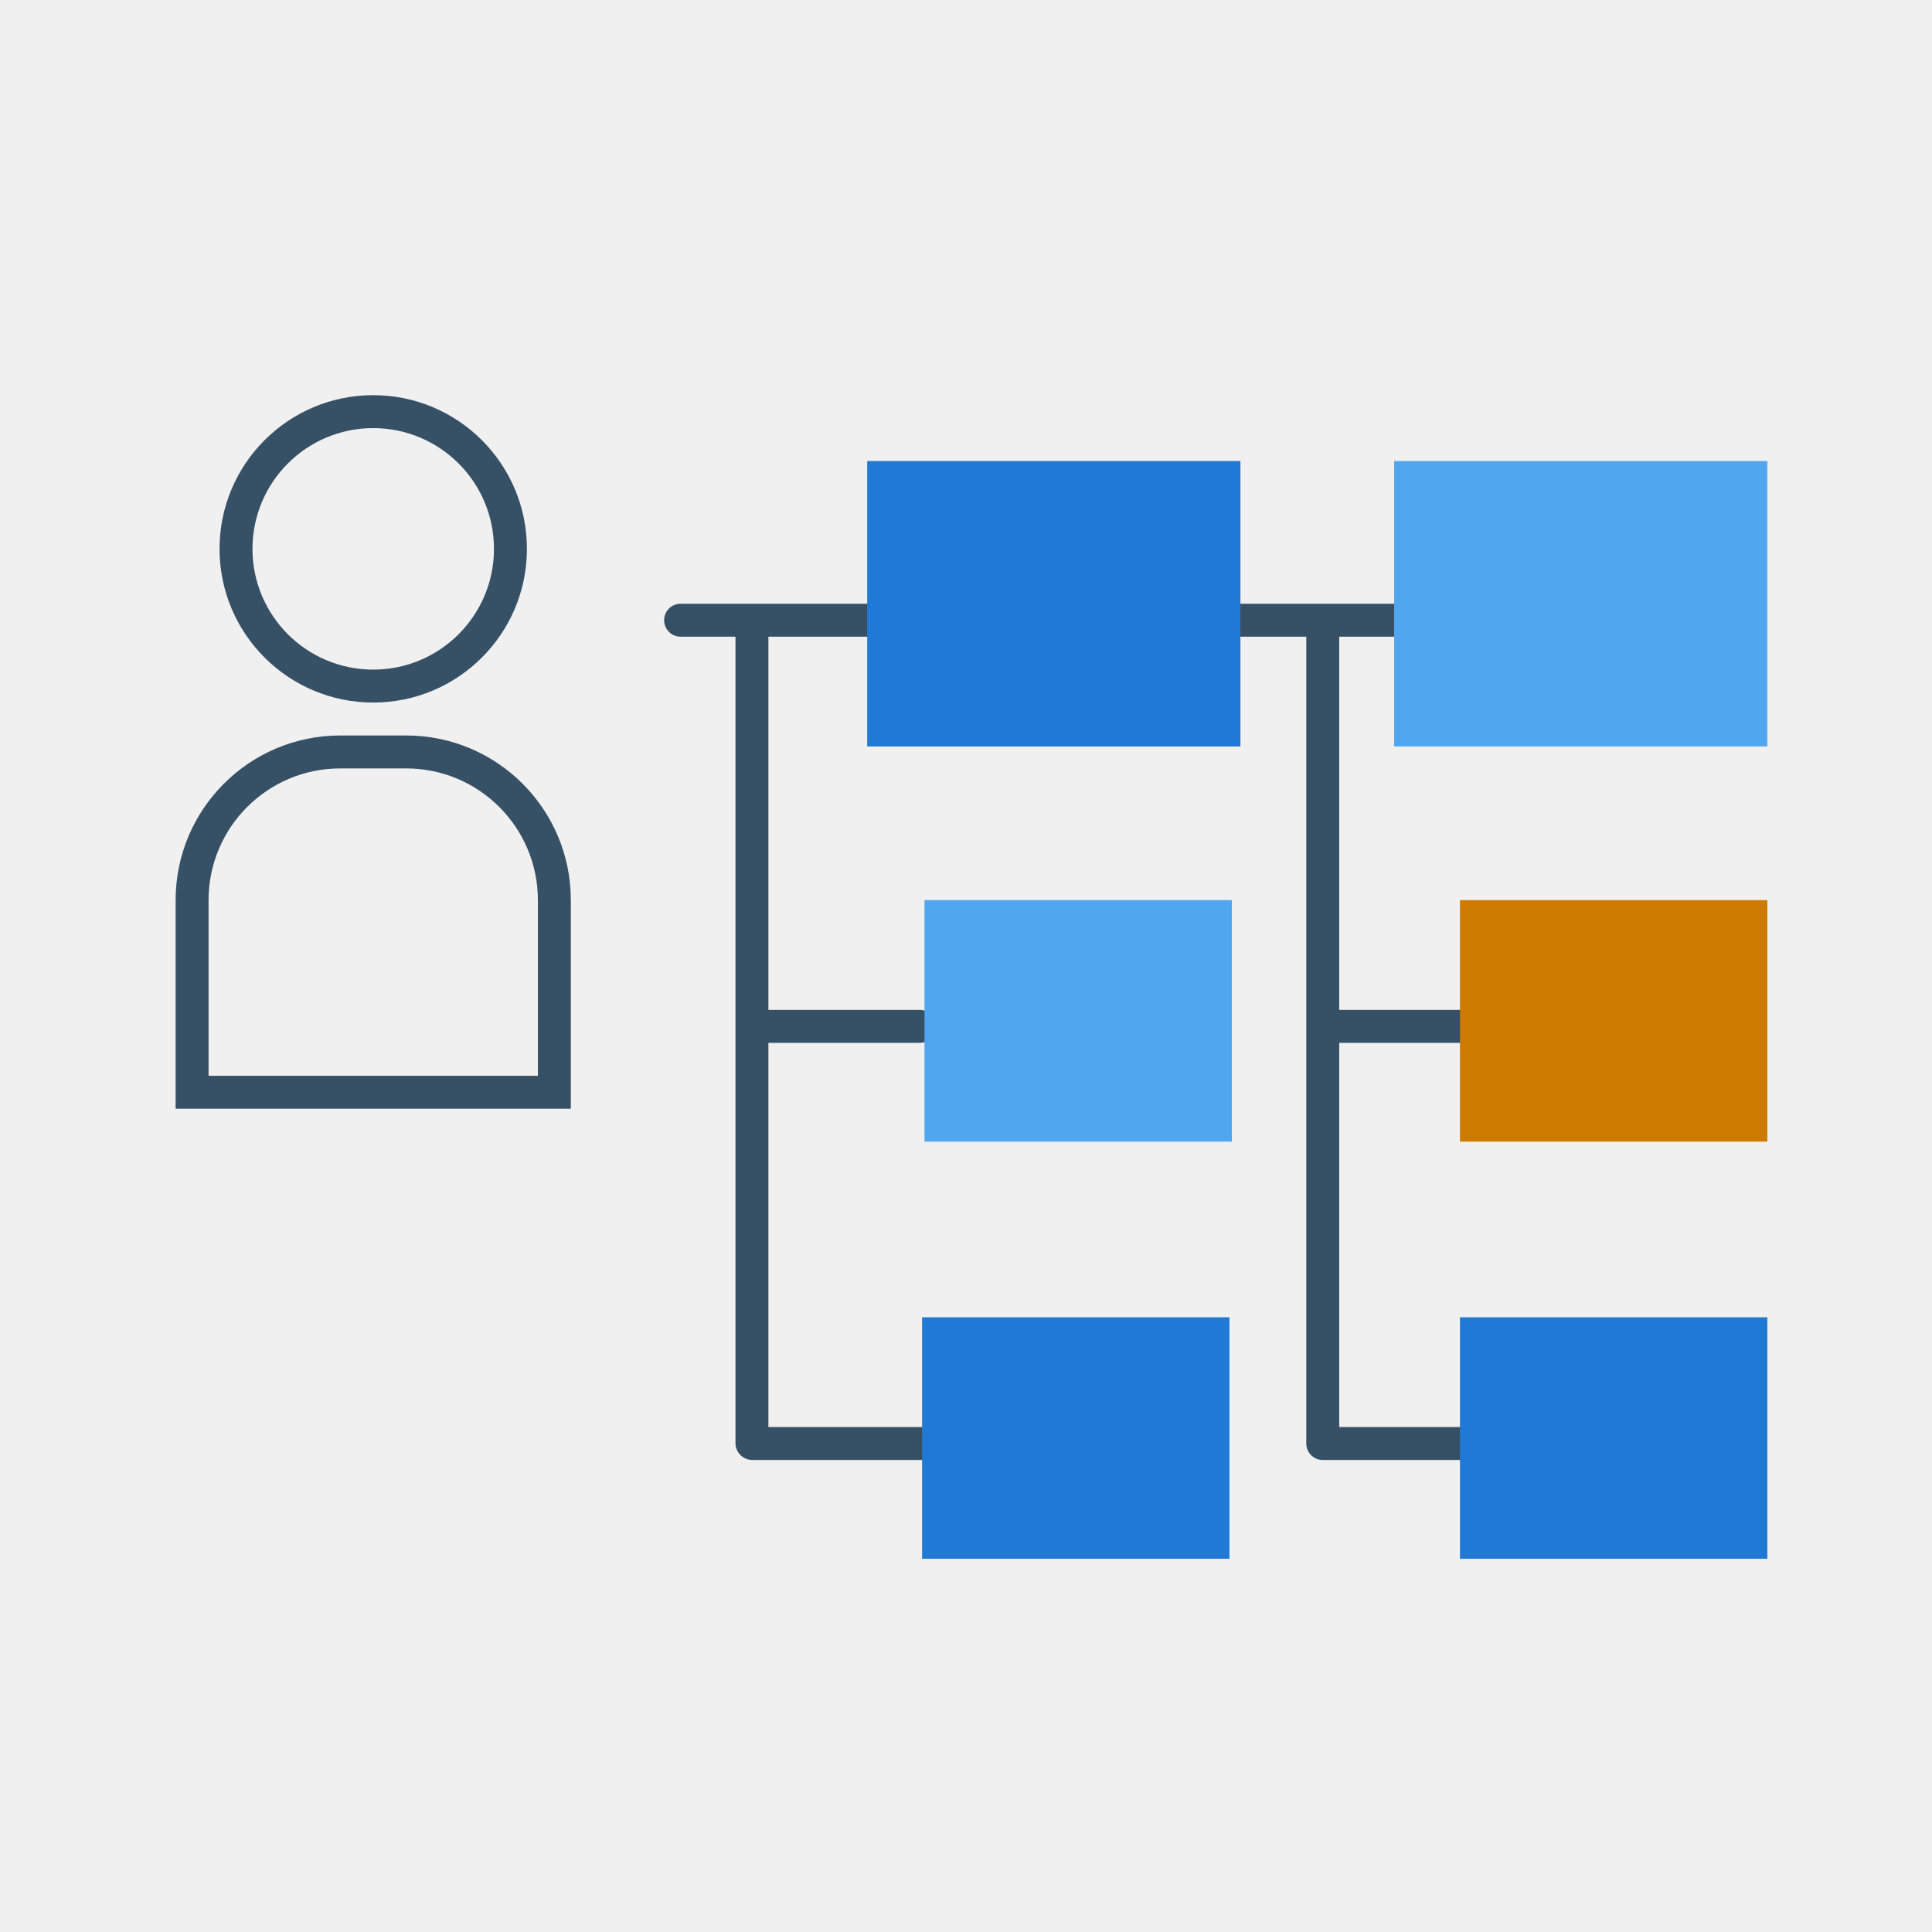
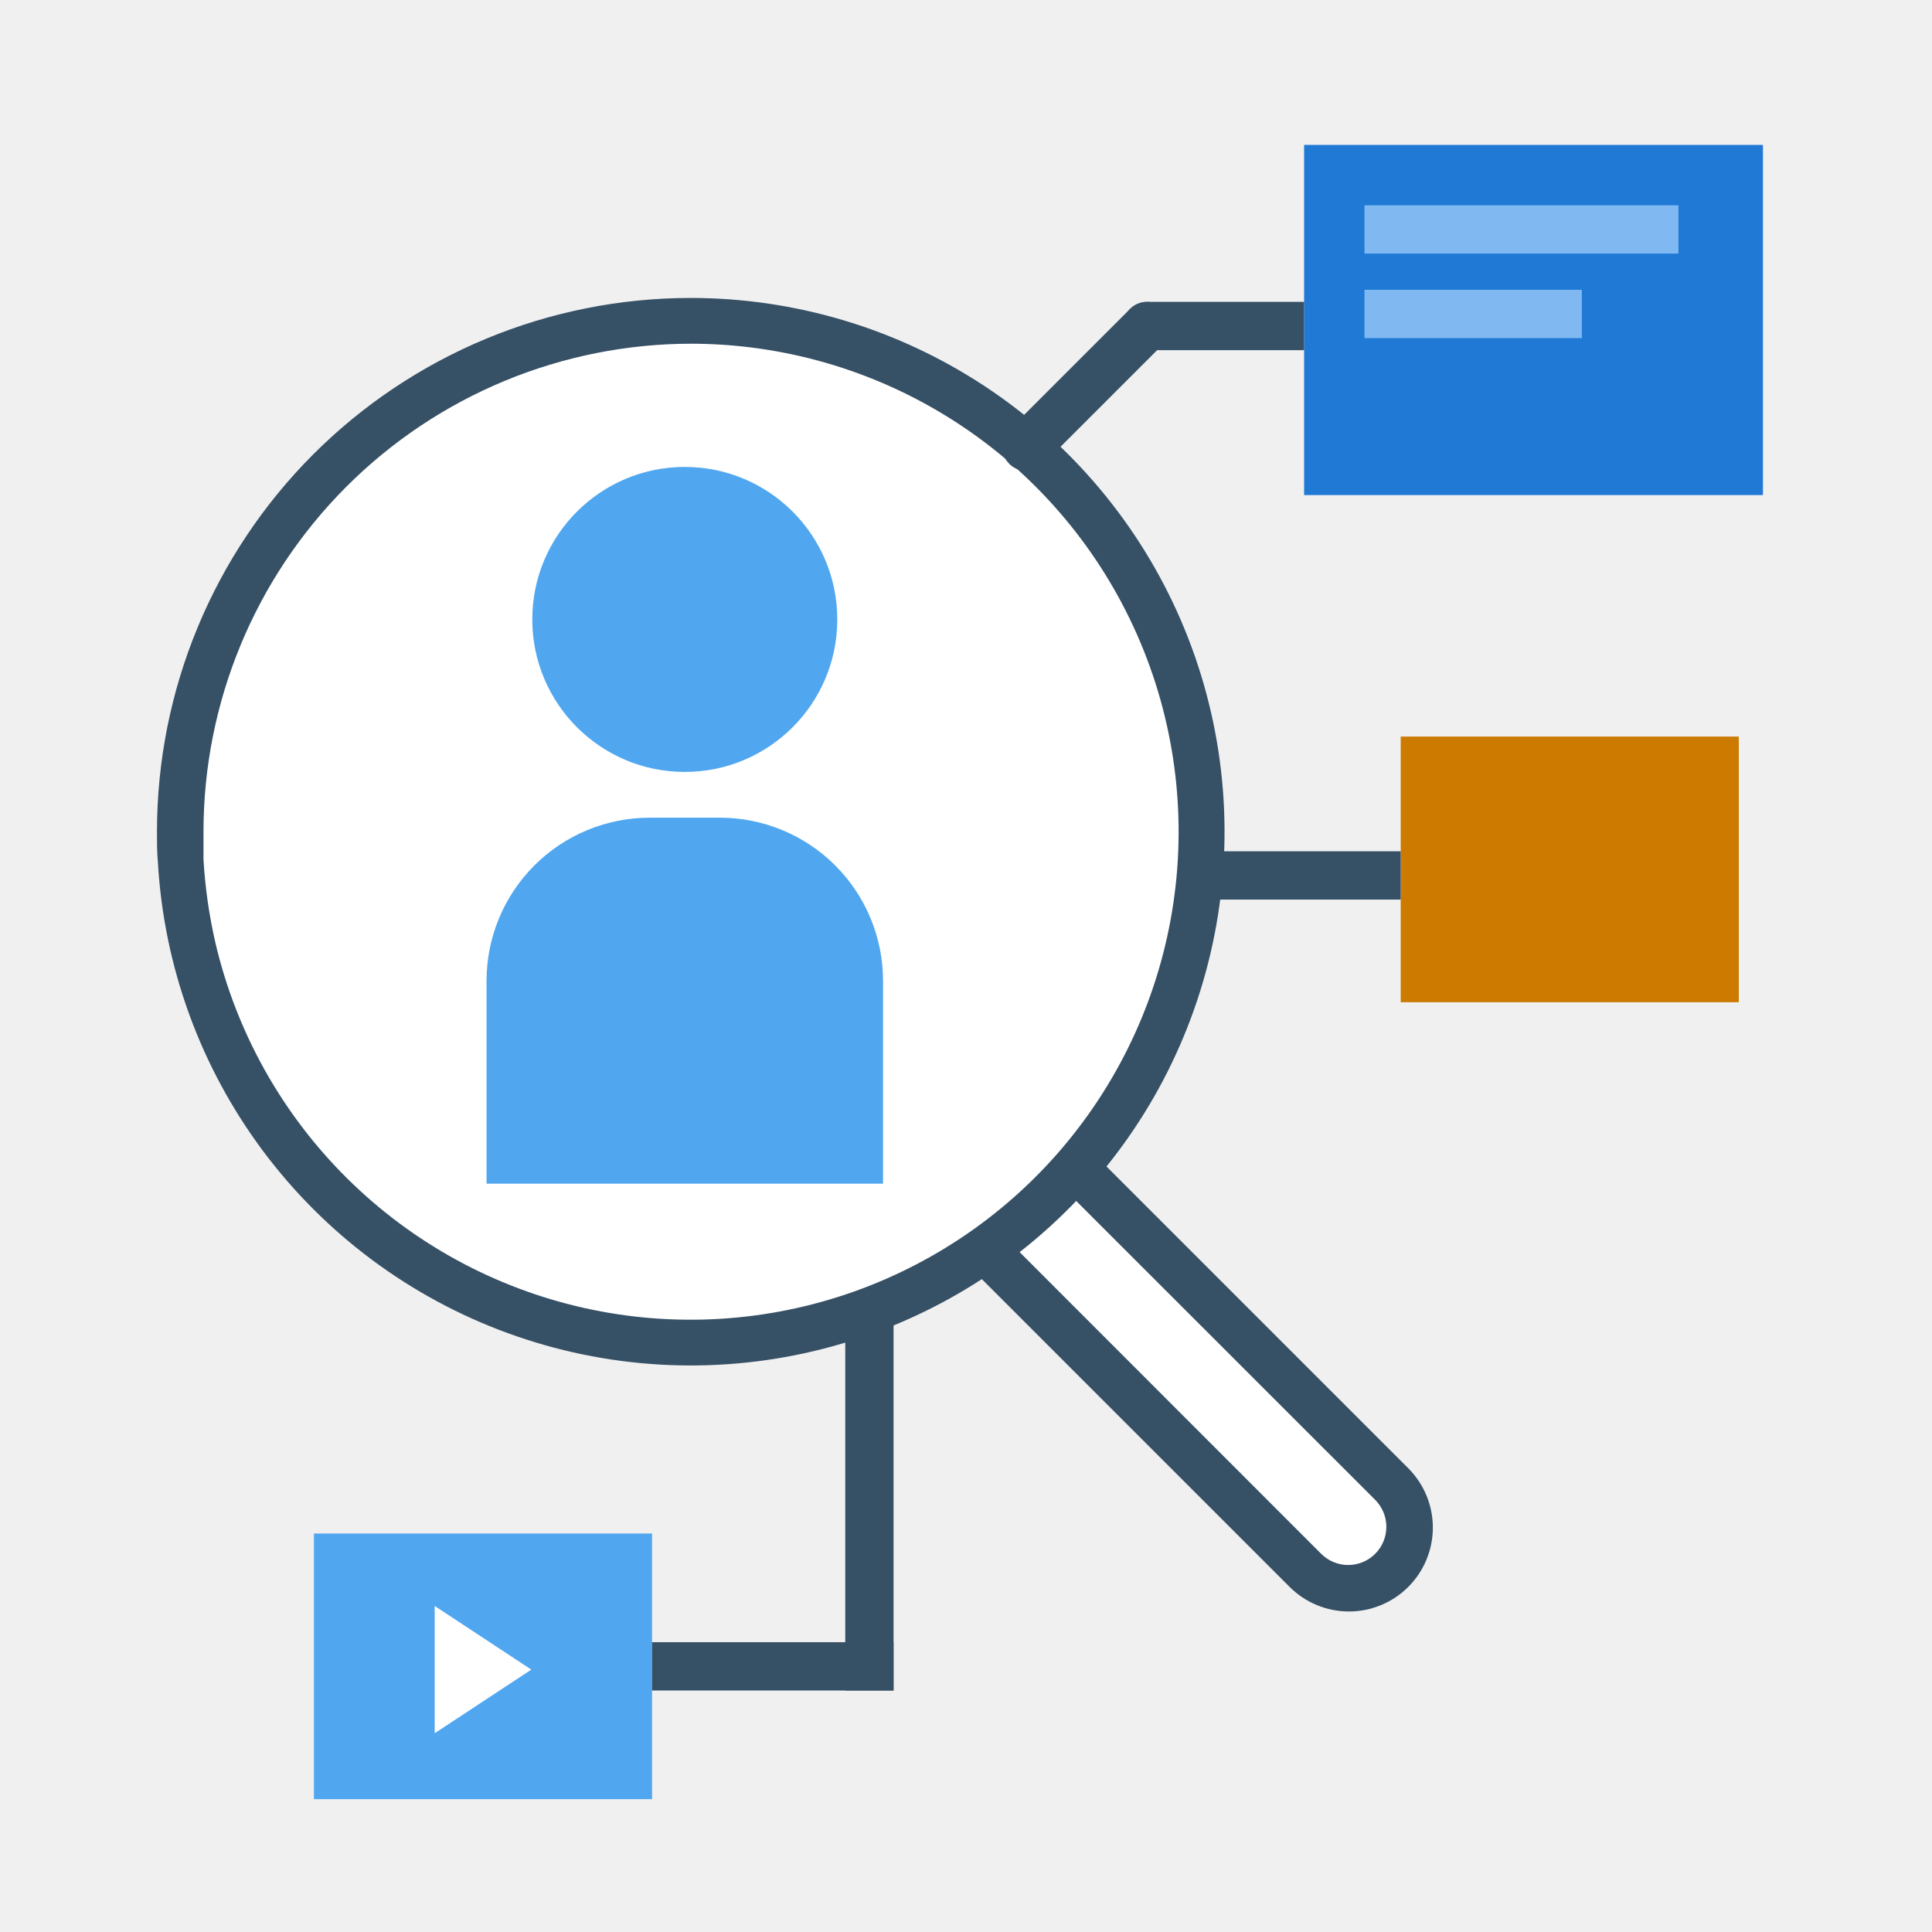
- <svg xmlns="http://www.w3.org/2000/svg" viewBox="0 0 176 176">
-   <defs>
-     <style>.cls-1{fill:#365066;}.cls-2{fill:#2079d4;}.cls-3{fill:#CC7A00;}.cls-4{fill:#50a7ef;}.cls-5{fill:none;}</style>
-   </defs>
-   <g id="kit_architettura">
-     <path class="cls-1" d="M154.58,55H62a1.5,1.5,0,0,0,0,3h5v73.5a1.54,1.54,0,0,0,1.59,1.5h17.3a1.5,1.5,0,1,0,0-3H70V95H83.79a1.5,1.5,0,1,0,0-3H70V58h49v73.5a1.5,1.5,0,0,0,1.5,1.5h13.61a1.5,1.5,0,0,0,0-3H122V95h13.15a1.5,1.5,0,0,0,0-3H122V58h32.58a1.5,1.5,0,1,0,0-3Z" />
-     <rect class="cls-2" x="79" y="42" width="34" height="26" />
-     <rect class="cls-3" x="133" y="82" width="28" height="22" />
-     <rect class="cls-4" x="127" y="42" width="34" height="26" />
-     <rect class="cls-2" x="84" y="120" width="28" height="22" />
-     <rect class="cls-2" x="133" y="120" width="28" height="22" />
-     <rect class="cls-4" x="84.22" y="82" width="28" height="22" />
-     <path class="cls-1" d="M34,39A11,11,0,1,1,23,50,11,11,0,0,1,34,39m0-3A14,14,0,1,0,48,50,14,14,0,0,0,34,36Z" />
-     <path class="cls-1" d="M37,70A12,12,0,0,1,49,82V98H19V82A12,12,0,0,1,31,70h6m0-3H31A15,15,0,0,0,16,82v19H52V82A15,15,0,0,0,37,67Z" />
-     <rect class="cls-5" width="176" height="176" />
-   </g>
+ <svg xmlns="http://www.w3.org/2000/svg" width="160" height="160" viewBox="0 0 160 160" fill="none">
+   <path d="M111.651 131.497C110.987 131.497 110.33 131.367 109.717 131.114C109.104 130.86 108.546 130.488 108.077 130.019L76.654 98.584L83.79 91.436L115.225 122.871C115.933 123.577 116.414 124.478 116.61 125.458C116.805 126.439 116.705 127.455 116.322 128.379C115.939 129.302 115.291 130.092 114.46 130.647C113.628 131.202 112.651 131.498 111.651 131.497Z" fill="white" />
+   <path d="M83.79 94.126L113.886 124.21C114.479 124.803 114.812 125.607 114.812 126.445C114.812 127.284 114.479 128.088 113.886 128.681C113.293 129.273 112.489 129.607 111.651 129.607C110.812 129.607 110.008 129.273 109.415 128.681L79.332 98.584L83.79 94.126ZM83.79 88.758L73.964 98.584L106.801 131.421C107.446 132.066 108.212 132.578 109.055 132.927C109.898 133.277 110.801 133.456 111.714 133.456C112.626 133.456 113.53 133.277 114.373 132.927C115.216 132.578 115.982 132.066 116.627 131.421C117.272 130.776 117.784 130.01 118.133 129.167C118.482 128.324 118.662 127.421 118.662 126.508C118.662 125.596 118.482 124.692 118.133 123.849C117.784 123.006 117.272 122.241 116.627 121.595L83.79 88.758Z" fill="#365066" />
+   <path d="M57.205 111.188C46.414 111.192 36.03 107.064 28.188 99.651C20.345 92.238 15.638 82.104 15.035 71.329C15.035 70.521 14.959 69.712 14.959 68.917C14.959 60.549 17.44 52.369 22.089 45.411C26.738 38.453 33.346 33.03 41.077 29.828C48.808 26.626 57.315 25.788 65.522 27.42C73.73 29.053 81.268 33.083 87.186 38.999C93.103 44.917 97.132 52.455 98.765 60.663C100.397 68.87 99.559 77.377 96.357 85.108C93.155 92.839 87.732 99.447 80.774 104.096C73.816 108.745 65.636 111.226 57.268 111.226L57.205 111.188Z" fill="white" />
+   <path d="M57.204 28.464C64.8 28.466 72.242 30.609 78.676 34.647C85.11 38.684 90.276 44.453 93.581 51.293C96.886 58.132 98.197 65.764 97.364 73.314C96.53 80.865 93.586 88.027 88.868 93.98C84.15 99.934 77.85 104.437 70.69 106.974C63.53 109.51 55.8 109.978 48.386 108.323C40.973 106.667 34.176 102.956 28.775 97.615C23.374 92.274 19.587 85.519 17.85 78.124C17.32 75.837 16.986 73.509 16.852 71.165C16.852 70.42 16.852 69.637 16.852 68.879C16.852 58.16 21.11 47.881 28.689 40.301C36.269 32.722 46.548 28.464 57.267 28.464H57.204ZM57.204 24.675C45.48 24.675 34.237 29.332 25.947 37.622C17.657 45.912 13 57.156 13 68.879C13 69.713 13 70.559 13.076 71.405C13.569 80.026 16.577 88.314 21.727 95.245C26.878 102.176 33.946 107.447 42.058 110.406C50.171 113.365 58.972 113.884 67.376 111.897C75.779 109.911 83.417 105.507 89.346 99.228C95.275 92.95 99.235 85.073 100.737 76.569C102.239 68.066 101.218 59.308 97.799 51.379C94.38 43.449 88.714 36.694 81.5 31.949C74.285 27.203 65.839 24.675 57.204 24.675Z" fill="#365066" />
+   <path d="M56.712 63.928C63.687 63.928 69.341 58.274 69.341 51.299C69.341 44.323 63.687 38.669 56.712 38.669C49.736 38.669 44.082 44.323 44.082 51.299C44.082 58.274 49.736 63.928 56.712 63.928Z" fill="#50A7EF" />
+   <path d="M73.13 98.028H40.293V81.244C40.291 79.467 40.64 77.707 41.319 76.065C41.998 74.424 42.995 72.932 44.251 71.675C45.507 70.419 46.999 69.423 48.641 68.743C50.283 68.064 52.042 67.716 53.819 67.717H59.604C61.38 67.716 63.14 68.064 64.782 68.743C66.424 69.423 67.916 70.419 69.172 71.675C70.428 72.932 71.425 74.424 72.104 76.065C72.783 77.707 73.132 79.467 73.13 81.244V98.028Z" fill="#50A7EF" />
+   <path d="M146 12H108V41H146V12Z" fill="#2079D4" />
+   <path d="M144 61H116V83H144V61Z" fill="#CC7A00" />
+   <path d="M54 127H26V149H54V127Z" fill="#50A7EF" />
+   <path d="M101 72.5H116" stroke="#365066" stroke-width="4" />
+   <path d="M85 37L95 27" stroke="#365066" stroke-width="4" stroke-linecap="round" />
+   <path d="M95 25C93.895 25 93 25.895 93 27C93 28.105 93.895 29 95 29V25ZM95 29H108V25H95V29Z" fill="#365066" />
+   <line x1="72" y1="108" x2="72" y2="140" stroke="#365066" stroke-width="4" />
+   <line x1="54" y1="138" x2="74" y2="138" stroke="#365066" stroke-width="4" />
+   <path d="M139 17H113V21H139V17Z" fill="#80B9F2" />
+   <path d="M131 24H113V28H131V24Z" fill="#80B9F2" />
+   <path d="M44 138.27L36 133V143.54L44 138.27Z" fill="white" />
</svg>
